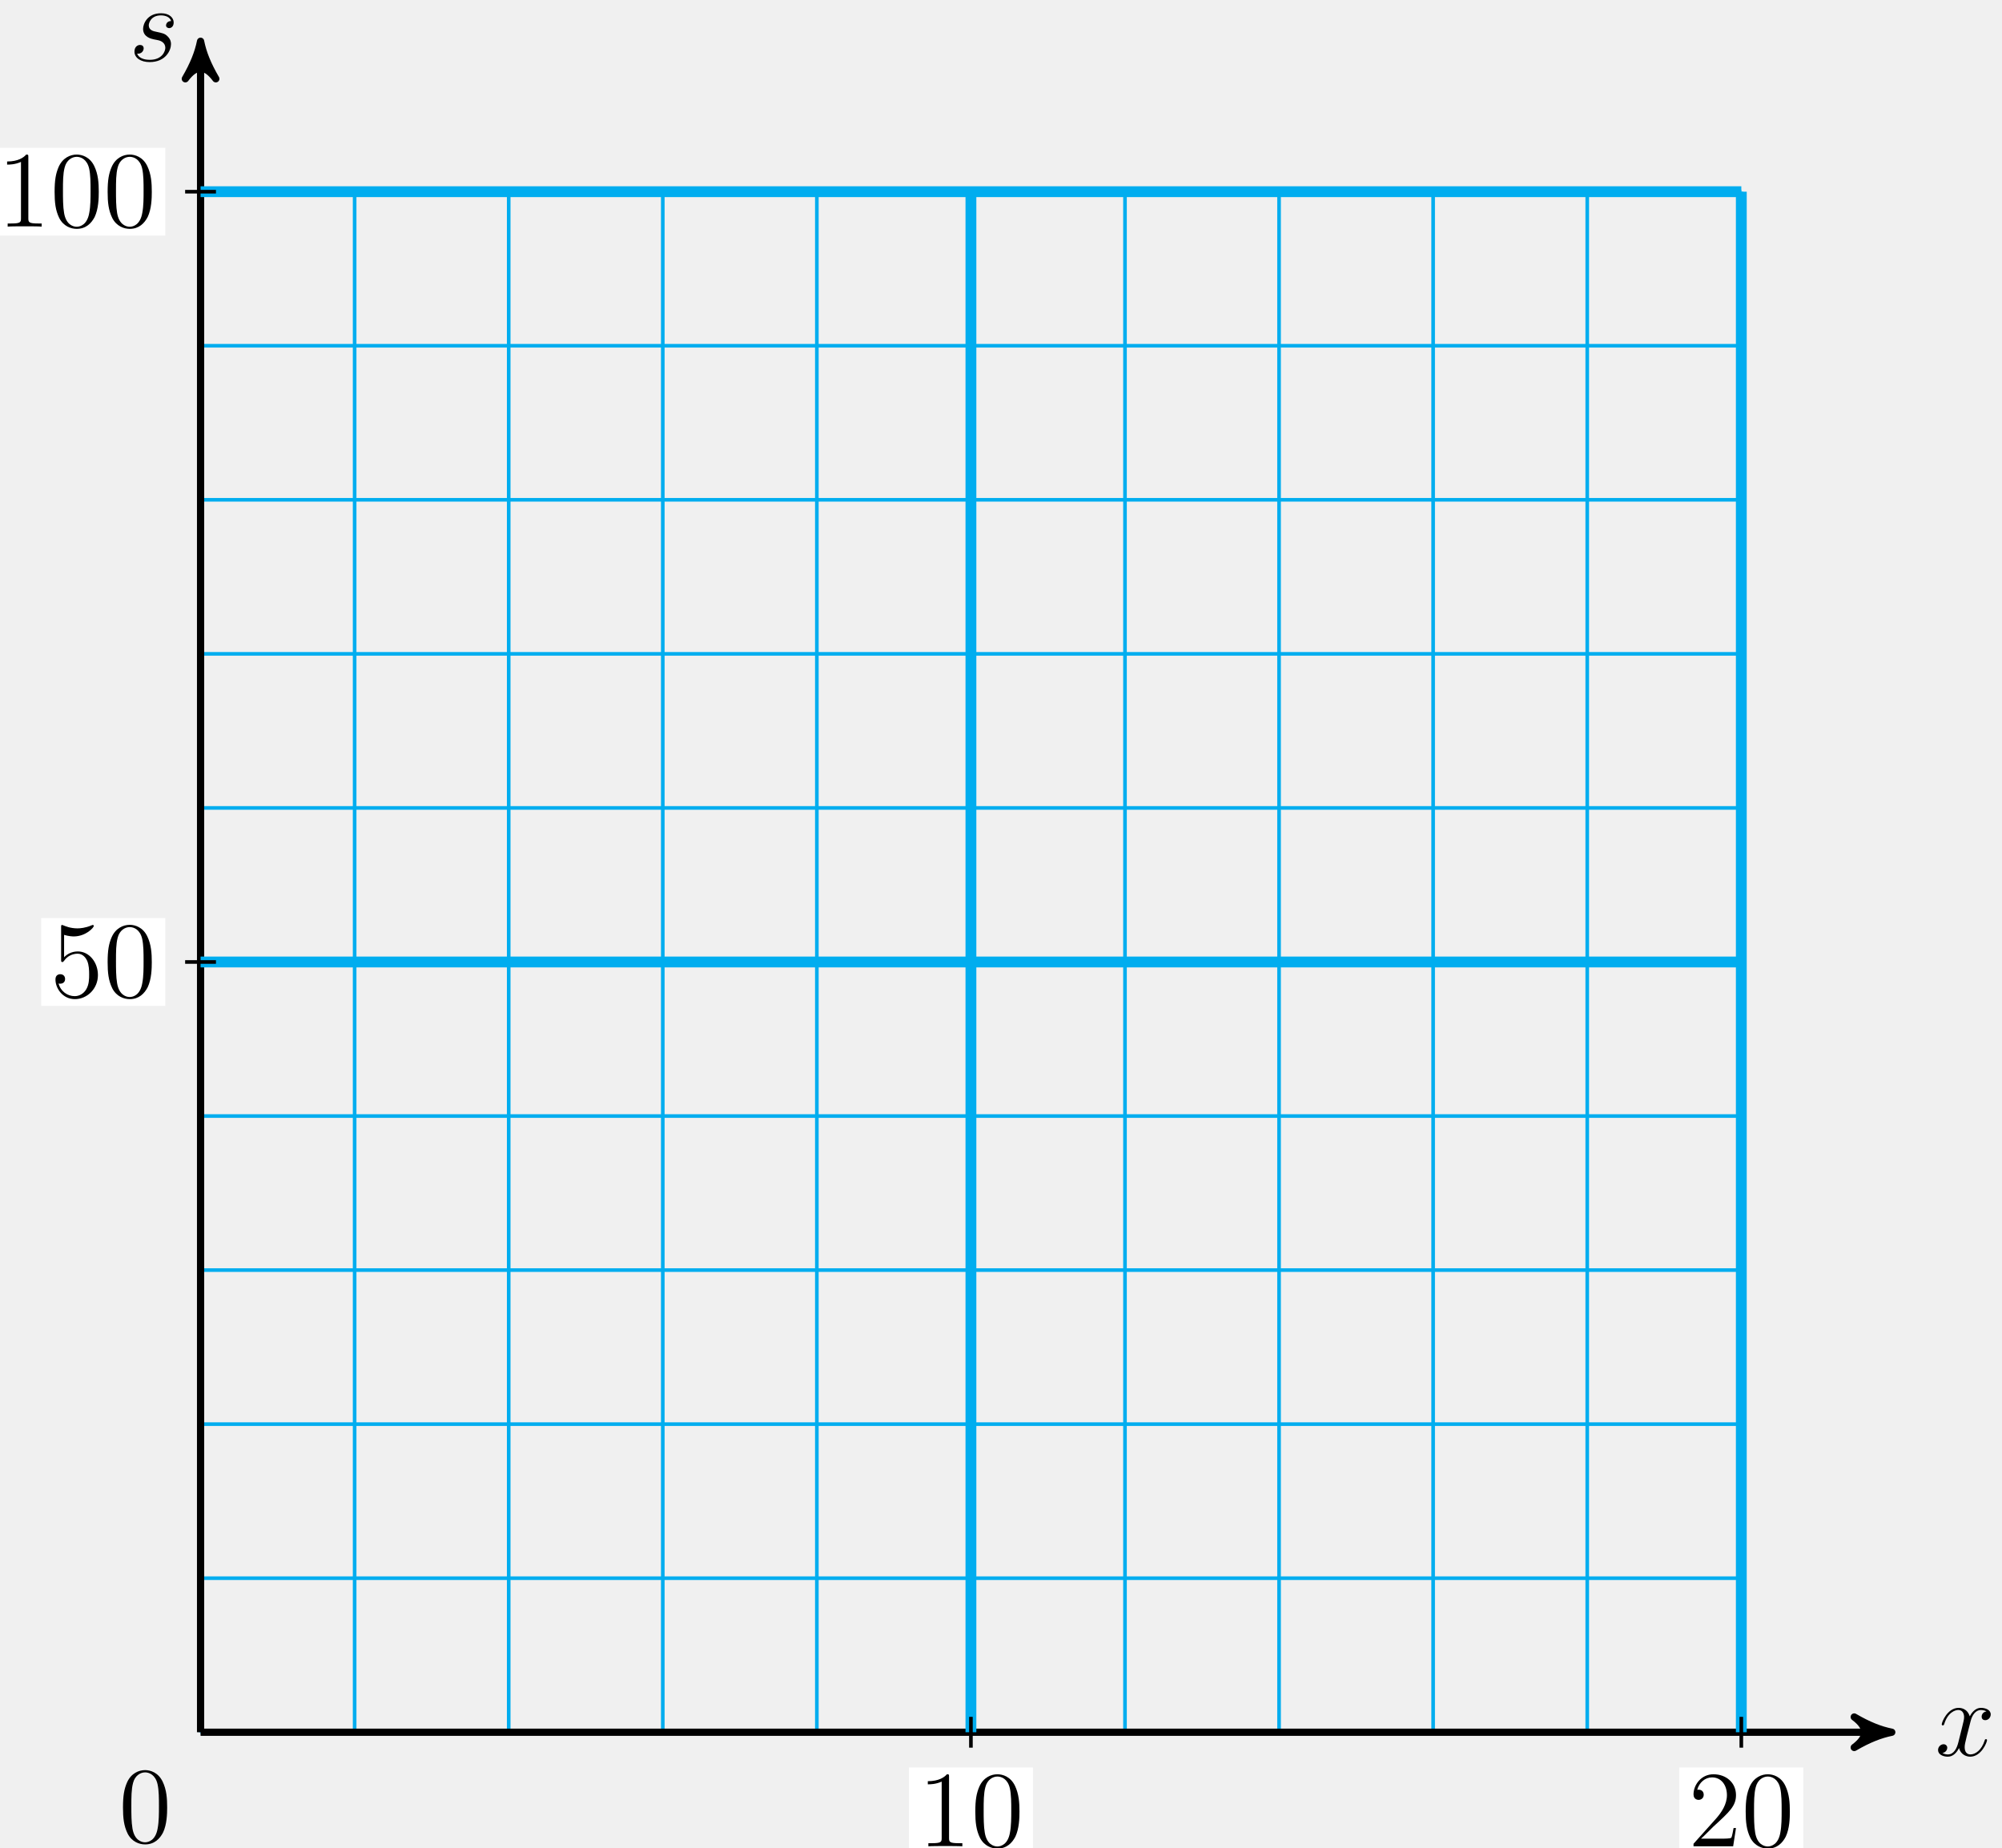
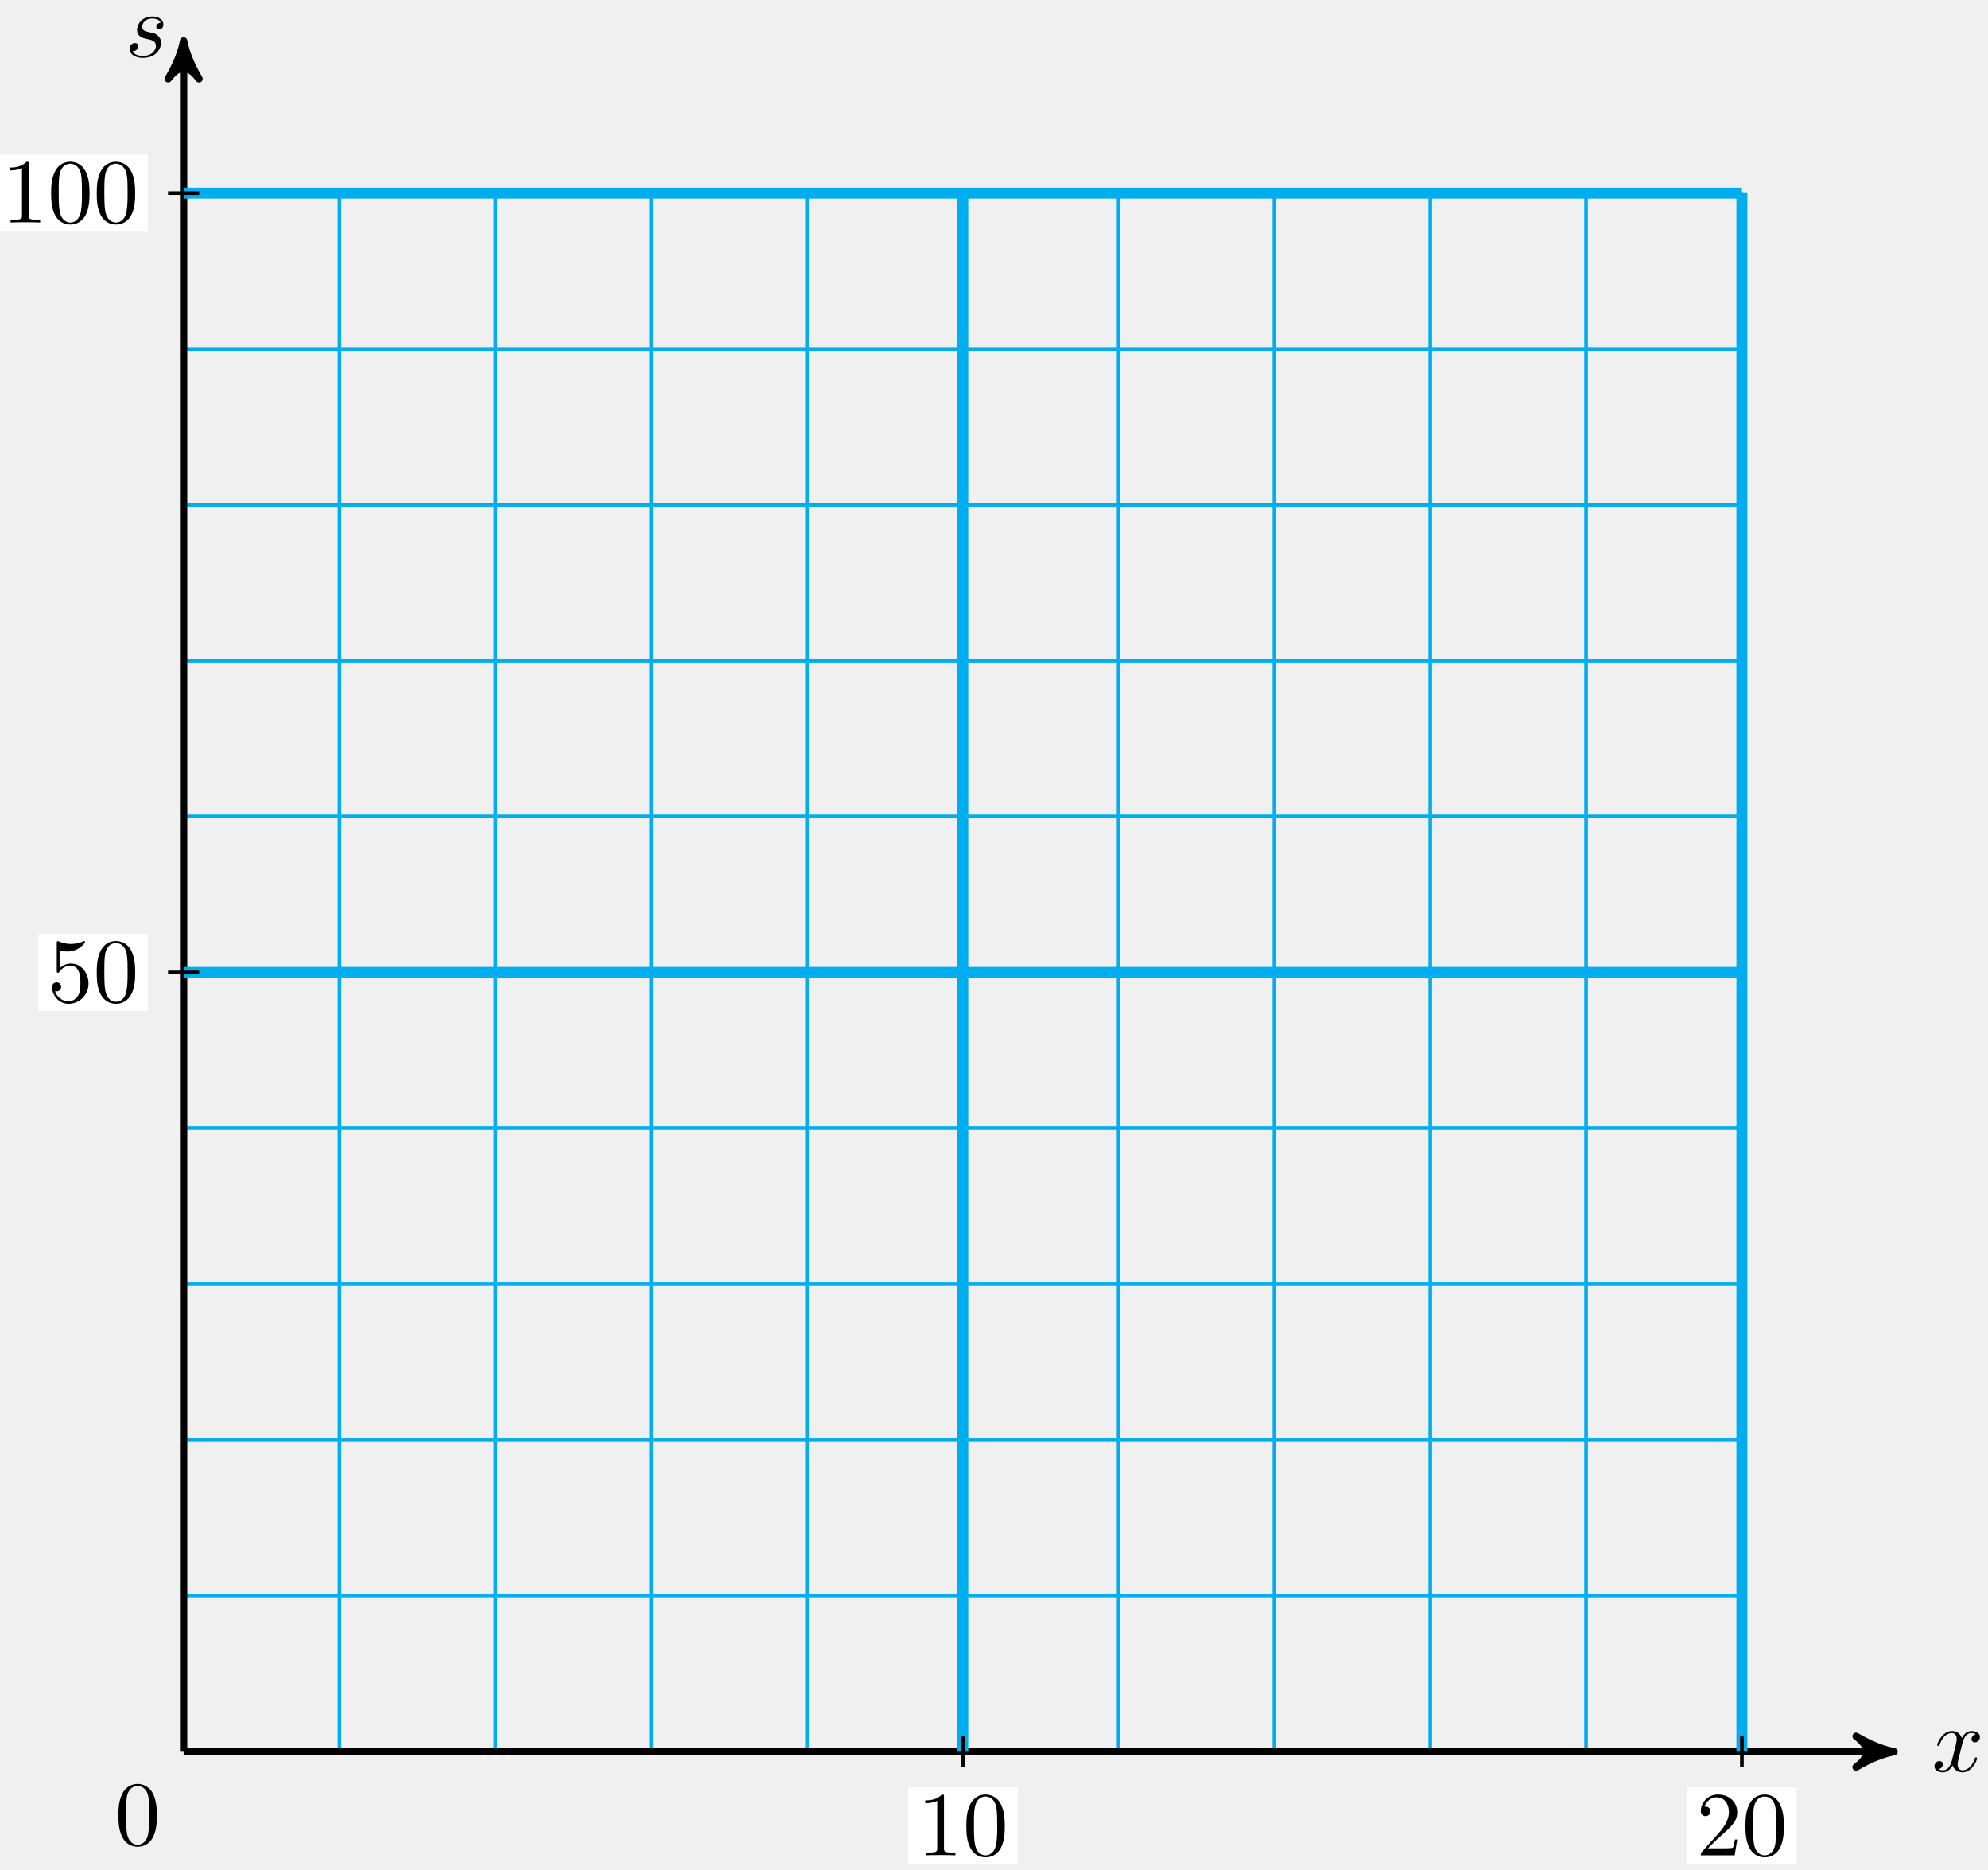
- <svg xmlns="http://www.w3.org/2000/svg" xmlns:xlink="http://www.w3.org/1999/xlink" width="221pt" height="204pt" viewBox="0 0 221 204" version="1.1">
+ <svg xmlns="http://www.w3.org/2000/svg" xmlns:xlink="http://www.w3.org/1999/xlink" version="1.1" width="217" height="204" viewBox="0 0 217 204">
  <defs>
-     <g>
-       <symbol overflow="visible" id="glyph0-0">
-         <path style="stroke:none;" d="" />
-       </symbol>
-       <symbol overflow="visible" id="glyph0-1">
-         <path style="stroke:none;" d="M 5.672 -4.875 C 5.281 -4.812 5.141 -4.516 5.141 -4.297 C 5.141 -4 5.359 -3.906 5.531 -3.906 C 5.891 -3.906 6.141 -4.219 6.141 -4.547 C 6.141 -5.047 5.562 -5.266 5.062 -5.266 C 4.344 -5.266 3.938 -4.547 3.828 -4.328 C 3.547 -5.219 2.812 -5.266 2.594 -5.266 C 1.375 -5.266 0.734 -3.703 0.734 -3.438 C 0.734 -3.391 0.781 -3.328 0.859 -3.328 C 0.953 -3.328 0.984 -3.406 1 -3.453 C 1.406 -4.781 2.219 -5.031 2.562 -5.031 C 3.094 -5.031 3.203 -4.531 3.203 -4.25 C 3.203 -3.984 3.125 -3.703 2.984 -3.125 L 2.578 -1.5 C 2.406 -0.781 2.062 -0.125 1.422 -0.125 C 1.359 -0.125 1.062 -0.125 0.812 -0.281 C 1.25 -0.359 1.344 -0.719 1.344 -0.859 C 1.344 -1.094 1.156 -1.25 0.938 -1.25 C 0.641 -1.25 0.328 -0.984 0.328 -0.609 C 0.328 -0.109 0.891 0.125 1.406 0.125 C 1.984 0.125 2.391 -0.328 2.641 -0.828 C 2.828 -0.125 3.438 0.125 3.875 0.125 C 5.094 0.125 5.734 -1.453 5.734 -1.703 C 5.734 -1.766 5.688 -1.812 5.625 -1.812 C 5.516 -1.812 5.5 -1.75 5.469 -1.656 C 5.141 -0.609 4.453 -0.125 3.906 -0.125 C 3.484 -0.125 3.266 -0.438 3.266 -0.922 C 3.266 -1.188 3.312 -1.375 3.5 -2.156 L 3.922 -3.797 C 4.094 -4.5 4.5 -5.031 5.062 -5.031 C 5.078 -5.031 5.422 -5.031 5.672 -4.875 Z M 5.672 -4.875 " />
-       </symbol>
-       <symbol overflow="visible" id="glyph0-2">
-         <path style="stroke:none;" d="M 2.719 -2.391 C 2.922 -2.359 3.25 -2.281 3.328 -2.266 C 3.484 -2.219 4.016 -2.031 4.016 -1.453 C 4.016 -1.094 3.688 -0.125 2.297 -0.125 C 2.047 -0.125 1.141 -0.156 0.906 -0.812 C 1.391 -0.75 1.625 -1.125 1.625 -1.391 C 1.625 -1.641 1.453 -1.766 1.219 -1.766 C 0.953 -1.766 0.609 -1.562 0.609 -1.031 C 0.609 -0.328 1.328 0.125 2.281 0.125 C 4.094 0.125 4.641 -1.219 4.641 -1.844 C 4.641 -2.016 4.641 -2.359 4.25 -2.734 C 3.953 -3.031 3.672 -3.078 3.031 -3.219 C 2.703 -3.281 2.188 -3.391 2.188 -3.938 C 2.188 -4.172 2.406 -5.031 3.531 -5.031 C 4.047 -5.031 4.531 -4.844 4.656 -4.406 C 4.125 -4.406 4.094 -3.953 4.094 -3.938 C 4.094 -3.688 4.328 -3.625 4.438 -3.625 C 4.609 -3.625 4.938 -3.75 4.938 -4.25 C 4.938 -4.75 4.484 -5.266 3.547 -5.266 C 1.984 -5.266 1.562 -4.047 1.562 -3.547 C 1.562 -2.641 2.453 -2.453 2.719 -2.391 Z M 2.719 -2.391 " />
-       </symbol>
-       <symbol overflow="visible" id="glyph1-0">
-         <path style="stroke:none;" d="" />
-       </symbol>
-       <symbol overflow="visible" id="glyph1-1">
-         <path style="stroke:none;" d="M 3.438 -7.656 C 3.438 -7.938 3.438 -7.953 3.203 -7.953 C 2.922 -7.625 2.312 -7.188 1.094 -7.188 L 1.094 -6.844 C 1.359 -6.844 1.953 -6.844 2.625 -7.141 L 2.625 -0.922 C 2.625 -0.484 2.578 -0.344 1.531 -0.344 L 1.156 -0.344 L 1.156 0 C 1.484 -0.031 2.641 -0.031 3.031 -0.031 C 3.438 -0.031 4.578 -0.031 4.906 0 L 4.906 -0.344 L 4.531 -0.344 C 3.484 -0.344 3.438 -0.484 3.438 -0.922 Z M 3.438 -7.656 " />
-       </symbol>
-       <symbol overflow="visible" id="glyph1-2">
-         <path style="stroke:none;" d="M 5.359 -3.828 C 5.359 -4.812 5.297 -5.781 4.859 -6.688 C 4.375 -7.688 3.516 -7.953 2.922 -7.953 C 2.234 -7.953 1.391 -7.609 0.938 -6.609 C 0.609 -5.859 0.484 -5.109 0.484 -3.828 C 0.484 -2.672 0.578 -1.797 1 -0.938 C 1.469 -0.031 2.297 0.25 2.922 0.25 C 3.953 0.25 4.547 -0.375 4.906 -1.062 C 5.328 -1.953 5.359 -3.125 5.359 -3.828 Z M 2.922 0.016 C 2.531 0.016 1.75 -0.203 1.531 -1.5 C 1.406 -2.219 1.406 -3.125 1.406 -3.969 C 1.406 -4.953 1.406 -5.828 1.594 -6.531 C 1.797 -7.344 2.406 -7.703 2.922 -7.703 C 3.375 -7.703 4.062 -7.438 4.297 -6.406 C 4.453 -5.719 4.453 -4.781 4.453 -3.969 C 4.453 -3.172 4.453 -2.266 4.312 -1.531 C 4.094 -0.219 3.328 0.016 2.922 0.016 Z M 2.922 0.016 " />
-       </symbol>
-       <symbol overflow="visible" id="glyph1-3">
-         <path style="stroke:none;" d="M 5.266 -2.016 L 5 -2.016 C 4.953 -1.812 4.859 -1.141 4.75 -0.953 C 4.656 -0.844 3.984 -0.844 3.625 -0.844 L 1.406 -0.844 C 1.734 -1.125 2.469 -1.891 2.766 -2.172 C 4.594 -3.844 5.266 -4.469 5.266 -5.656 C 5.266 -7.031 4.172 -7.953 2.781 -7.953 C 1.406 -7.953 0.578 -6.766 0.578 -5.734 C 0.578 -5.125 1.109 -5.125 1.141 -5.125 C 1.406 -5.125 1.703 -5.312 1.703 -5.688 C 1.703 -6.031 1.484 -6.25 1.141 -6.25 C 1.047 -6.25 1.016 -6.25 0.984 -6.234 C 1.203 -7.047 1.859 -7.609 2.625 -7.609 C 3.641 -7.609 4.266 -6.75 4.266 -5.656 C 4.266 -4.641 3.688 -3.75 3 -2.984 L 0.578 -0.281 L 0.578 0 L 4.953 0 Z M 5.266 -2.016 " />
-       </symbol>
-       <symbol overflow="visible" id="glyph1-4">
-         <path style="stroke:none;" d="M 1.531 -6.844 C 2.047 -6.688 2.469 -6.672 2.594 -6.672 C 3.938 -6.672 4.812 -7.656 4.812 -7.828 C 4.812 -7.875 4.781 -7.938 4.703 -7.938 C 4.688 -7.938 4.656 -7.938 4.547 -7.891 C 3.891 -7.609 3.312 -7.562 3 -7.562 C 2.219 -7.562 1.656 -7.812 1.422 -7.906 C 1.344 -7.938 1.312 -7.938 1.297 -7.938 C 1.203 -7.938 1.203 -7.859 1.203 -7.672 L 1.203 -4.125 C 1.203 -3.906 1.203 -3.844 1.344 -3.844 C 1.406 -3.844 1.422 -3.844 1.547 -4 C 1.875 -4.484 2.438 -4.766 3.031 -4.766 C 3.672 -4.766 3.984 -4.188 4.078 -3.984 C 4.281 -3.516 4.297 -2.922 4.297 -2.469 C 4.297 -2.016 4.297 -1.344 3.953 -0.797 C 3.688 -0.375 3.234 -0.078 2.703 -0.078 C 1.906 -0.078 1.141 -0.609 0.922 -1.484 C 0.984 -1.453 1.047 -1.453 1.109 -1.453 C 1.312 -1.453 1.641 -1.562 1.641 -1.969 C 1.641 -2.312 1.406 -2.5 1.109 -2.5 C 0.891 -2.5 0.578 -2.391 0.578 -1.922 C 0.578 -0.906 1.406 0.25 2.719 0.25 C 4.078 0.25 5.266 -0.891 5.266 -2.406 C 5.266 -3.828 4.297 -5.016 3.047 -5.016 C 2.359 -5.016 1.844 -4.703 1.531 -4.375 Z M 1.531 -6.844 " />
-       </symbol>
-       <symbol overflow="visible" id="glyph2-0">
-         <path style="stroke:none;" d="" />
-       </symbol>
-       <symbol overflow="visible" id="glyph2-1">
-         <path style="stroke:none;" d="M 5.359 -3.828 C 5.359 -4.812 5.297 -5.781 4.859 -6.688 C 4.375 -7.688 3.516 -7.953 2.922 -7.953 C 2.234 -7.953 1.391 -7.609 0.938 -6.609 C 0.609 -5.859 0.484 -5.109 0.484 -3.828 C 0.484 -2.672 0.578 -1.797 1 -0.938 C 1.469 -0.031 2.297 0.25 2.922 0.25 C 3.953 0.25 4.547 -0.375 4.906 -1.062 C 5.328 -1.953 5.359 -3.125 5.359 -3.828 Z M 4.453 -3.969 C 4.453 -3.172 4.453 -2.266 4.312 -1.531 C 4.094 -0.219 3.328 0.016 2.922 0.016 C 2.531 0.016 1.75 -0.203 1.531 -1.5 C 1.406 -2.219 1.406 -3.125 1.406 -3.969 C 1.406 -4.953 1.406 -5.828 1.594 -6.531 C 1.797 -7.344 2.406 -7.703 2.922 -7.703 C 3.375 -7.703 4.062 -7.438 4.297 -6.406 C 4.453 -5.719 4.453 -4.781 4.453 -3.969 Z M 4.453 -3.969 " />
-       </symbol>
-     </g>
+     <path id="font_1_2" d="M.334 .302C.34 .328 .363 .42 .433 .42 .438 .42 .462 .42 .483 .407 .455 .402 .435 .377 .435 .353 .435 .337 .446 .318 .473 .318 .495 .318 .527 .336 .527 .376 .527 .428 .468 .442 .434 .442 .376 .442 .341 .389 .329 .366 .304 .432 .25 .442 .221 .442 .117 .442 .06 .313 .06 .288 .06 .278 .07 .278 .072 .278 .08 .278 .083 .28 .085 .289 .119 .395 .185 .42 .219 .42 .238 .42 .273 .411 .273 .353 .273 .322 .256 .255 .219 .115 .203 .053 .168 .011 .124 .011 .118 .011 .095 .011 .074 .024 .099 .029 .121 .05 .121 .078 .121 .105 .099 .113 .084 .113 .054 .113 .029 .087 .029 .055 .029 .009 .079-.011 .123-.011 .189-.011 .225 .059 .228 .065 .24 .028 .276-.011 .336-.011 .439-.011 .496 .118 .496 .143 .496 .153 .487 .153 .484 .153 .475 .153 .473 .149 .471 .142 .438 .035 .37 .011 .338 .011 .299 .011 .283 .043 .283 .077 .283 .099 .289 .121 .3 .165L.334 .302Z" />
+     <path id="font_1_1" d="M.391 .374C.363 .373 .343 .351 .343 .329 .343 .315 .352 .3 .374 .3 .396 .3 .42 .317 .42 .356 .42 .401 .377 .442 .301 .442 .169 .442 .132 .34 .132 .296 .132 .218 .206 .203 .235 .197 .287 .187 .339 .176 .339 .121 .339 .095 .316 .011 .196 .011 .182 .011 .105 .011 .082 .064 .12 .059 .145 .089 .145 .117 .145 .14 .129 .152 .108 .152 .082 .152 .052 .131 .052 .086 .052 .029 .109-.011 .195-.011 .357-.011 .396 .11 .396 .155 .396 .191 .377 .216 .365 .228 .338 .256 .309 .261 .265 .27 .229 .278 .189 .285 .189 .33 .189 .359 .213 .42 .301 .42 .326 .42 .376 .413 .391 .374Z" />
+     <path id="font_2_2" d="M.294 .64C.294 .664 .294 .666 .271 .666 .209 .602 .121 .602 .089 .602V.571C.109 .571 .168 .571 .22 .597V.079C.22 .043 .217 .031 .127 .031H.095V0C.13 .003 .217 .003 .257 .003 .297 .003 .384 .003 .419 0V.031H.387C.297 .031 .294 .042 .294 .079V.64Z" />
+     <path id="font_2_1" d="M.46 .32C.46 .4 .455 .48 .42 .554 .374 .65 .292 .666 .25 .666 .19 .666 .117 .64 .076 .547 .044 .478 .039 .4 .039 .32 .039 .245 .043 .155 .084 .079 .127-.002 .2-.022 .249-.022 .303-.022 .379-.001 .423 .094 .455 .163 .46 .241 .46 .32M.249-0C.21-0 .151 .025 .133 .121 .122 .181 .122 .273 .122 .332 .122 .396 .122 .462 .13 .516 .149 .635 .224 .644 .249 .644 .282 .644 .348 .626 .367 .527 .377 .471 .377 .395 .377 .332 .377 .257 .377 .189 .366 .125 .351 .03 .294-0 .249-0Z" />
+     <path id="font_2_3" d="M.127 .077 .233 .18C.389 .318 .449 .372 .449 .472 .449 .586 .359 .666 .237 .666 .124 .666 .05 .574 .05 .485 .05 .429 .1 .429 .103 .429 .12 .429 .155 .441 .155 .482 .155 .508 .137 .534 .102 .534 .094 .534 .092 .534 .089 .533 .112 .598 .166 .635 .224 .635 .315 .635 .358 .554 .358 .472 .358 .392 .308 .313 .253 .251L.061 .037C.05 .026 .05 .024 .05 0H.421L.449 .174H.424C.419 .144 .412 .1 .402 .085 .395 .077 .329 .077 .307 .077H.127Z" />
+     <path id="font_2_4" d="M.449 .2C.449 .319 .367 .419 .259 .419 .211 .419 .168 .403 .132 .368V.564C.152 .558 .185 .551 .217 .551 .34 .551 .41 .642 .41 .655 .41 .661 .407 .666 .4 .666 .399 .666 .397 .666 .392 .663 .372 .654 .323 .634 .256 .634 .216 .634 .17 .641 .123 .662 .115 .665 .113 .665 .111 .665 .101 .665 .101 .657 .101 .641V.344C.101 .326 .101 .318 .115 .318 .122 .318 .124 .321 .128 .327 .139 .343 .176 .397 .257 .397 .309 .397 .334 .351 .342 .333 .358 .296 .36 .257 .36 .207 .36 .172 .36 .112 .336 .07 .312 .031 .275 .006 .229 .006 .156 .006 .099 .058 .082 .117 .085 .116 .088 .115 .099 .115 .132 .115 .149 .14 .149 .164 .149 .188 .132 .213 .099 .213 .085 .213 .05 .206 .05 .16 .05 .074 .119-.022 .231-.022 .347-.022 .449 .073 .449 .2Z" />
+     <path id="font_3_121" d="M.46 .32C.46 .4 .455 .48 .42 .554 .374 .65 .292 .666 .25 .666 .19 .666 .117 .64 .076 .547 .044 .478 .039 .4 .039 .32 .039 .245 .043 .155 .084 .079 .127-.002 .2-.022 .249-.022 .303-.022 .379-.001 .423 .094 .455 .163 .46 .241 .46 .32M.377 .332C.377 .257 .377 .189 .366 .125 .351 .03 .294-0 .249-0 .21-0 .151 .025 .133 .121 .122 .181 .122 .273 .122 .332 .122 .396 .122 .462 .13 .516 .149 .635 .224 .644 .249 .644 .282 .644 .348 .626 .367 .527 .377 .471 .377 .395 .377 .332Z" />
  </defs>
-   <g id="surface1">
-     <path style="fill:none;stroke-width:0.399;stroke-linecap:butt;stroke-linejoin:miter;stroke:rgb(0%,67.839%,93.729%);stroke-opacity:1;stroke-miterlimit:10;" d="M 0.002 0.001 L 170.084 0.001 M 0.002 17.009 L 170.084 17.009 M 0.002 34.017 L 170.084 34.017 M 0.002 51.024 L 170.084 51.024 M 0.002 68.032 L 170.084 68.032 M 0.002 85.04 L 170.084 85.04 M 0.002 102.048 L 170.084 102.048 M 0.002 119.059 L 170.084 119.059 M 0.002 136.067 L 170.084 136.067 M 0.002 153.075 L 170.084 153.075 M 0.002 170.079 L 170.084 170.079 M 0.002 0.001 L 0.002 170.083 M 17.009 0.001 L 17.009 170.083 M 34.017 0.001 L 34.017 170.083 M 51.025 0.001 L 51.025 170.083 M 68.033 0.001 L 68.033 170.083 M 85.041 0.001 L 85.041 170.083 M 102.049 0.001 L 102.049 170.083 M 119.056 0.001 L 119.056 170.083 M 136.064 0.001 L 136.064 170.083 M 153.076 0.001 L 153.076 170.083 M 170.08 0.001 L 170.08 170.083 " transform="matrix(1,0,0,-1,22.139,191.247)" />
-     <path style="fill:none;stroke-width:0.797;stroke-linecap:butt;stroke-linejoin:miter;stroke:rgb(0%,0%,0%);stroke-opacity:1;stroke-miterlimit:10;" d="M 0.002 0.001 L 185.658 0.001 " transform="matrix(1,0,0,-1,22.139,191.247)" />
-     <path style="fill-rule:nonzero;fill:rgb(0%,0%,0%);fill-opacity:1;stroke-width:0.797;stroke-linecap:butt;stroke-linejoin:round;stroke:rgb(0%,0%,0%);stroke-opacity:1;stroke-miterlimit:10;" d="M 1.037 0.001 C -0.26 0.259 -1.553 0.778 -3.108 1.685 C -1.553 0.517 -1.553 -0.519 -3.108 -1.683 C -1.553 -0.776 -0.26 -0.261 1.037 0.001 Z M 1.037 0.001 " transform="matrix(1,0,0,-1,207.7952,191.247)" />
-     <g style="fill:rgb(0%,0%,0%);fill-opacity:1;">
-       <use xlink:href="#glyph0-1" x="213.613" y="193.821" />
-     </g>
-     <path style="fill:none;stroke-width:0.797;stroke-linecap:butt;stroke-linejoin:miter;stroke:rgb(0%,0%,0%);stroke-opacity:1;stroke-miterlimit:10;" d="M 0.002 0.001 L 0.002 185.657 " transform="matrix(1,0,0,-1,22.139,191.247)" />
-     <path style="fill-rule:nonzero;fill:rgb(0%,0%,0%);fill-opacity:1;stroke-width:0.797;stroke-linecap:butt;stroke-linejoin:round;stroke:rgb(0%,0%,0%);stroke-opacity:1;stroke-miterlimit:10;" d="M 1.036 -0.002 C -0.261 0.26 -1.554 0.776 -3.108 1.682 C -1.554 0.518 -1.554 -0.517 -3.108 -1.685 C -1.554 -0.779 -0.261 -0.259 1.036 -0.002 Z M 1.036 -0.002 " transform="matrix(0,-1,-1,0,22.139,5.59078)" />
-     <g style="fill:rgb(0%,0%,0%);fill-opacity:1;">
-       <use xlink:href="#glyph0-2" x="14.234" y="6.73" />
-     </g>
-     <path style="fill:none;stroke-width:1.196;stroke-linecap:butt;stroke-linejoin:miter;stroke:rgb(0%,67.839%,93.729%);stroke-opacity:1;stroke-miterlimit:10;" d="M 85.041 0.001 L 85.041 170.083 " transform="matrix(1,0,0,-1,22.139,191.247)" />
-     <path style="fill:none;stroke-width:0.399;stroke-linecap:butt;stroke-linejoin:miter;stroke:rgb(0%,0%,0%);stroke-opacity:1;stroke-miterlimit:10;" d="M 85.041 1.7 L 85.041 -1.702 " transform="matrix(1,0,0,-1,22.139,191.247)" />
-     <path style=" stroke:none;fill-rule:nonzero;fill:rgb(100%,100%,100%);fill-opacity:1;" d="M 100.332 204.836 L 114.031 204.836 L 114.031 195.141 L 100.332 195.141 Z M 100.332 204.836 " />
-     <g style="fill:rgb(0%,0%,0%);fill-opacity:1;">
-       <use xlink:href="#glyph1-1" x="101.327" y="203.84" />
-       <use xlink:href="#glyph1-2" x="107.18" y="203.84" />
-     </g>
-     <path style="fill:none;stroke-width:1.196;stroke-linecap:butt;stroke-linejoin:miter;stroke:rgb(0%,67.839%,93.729%);stroke-opacity:1;stroke-miterlimit:10;" d="M 170.084 0.001 L 170.084 170.083 " transform="matrix(1,0,0,-1,22.139,191.247)" />
-     <path style="fill:none;stroke-width:0.399;stroke-linecap:butt;stroke-linejoin:miter;stroke:rgb(0%,0%,0%);stroke-opacity:1;stroke-miterlimit:10;" d="M 170.084 1.7 L 170.084 -1.702 " transform="matrix(1,0,0,-1,22.139,191.247)" />
-     <path style=" stroke:none;fill-rule:nonzero;fill:rgb(100%,100%,100%);fill-opacity:1;" d="M 185.371 204.836 L 199.07 204.836 L 199.07 195.141 L 185.371 195.141 Z M 185.371 204.836 " />
-     <g style="fill:rgb(0%,0%,0%);fill-opacity:1;">
-       <use xlink:href="#glyph1-3" x="186.369" y="203.84" />
-       <use xlink:href="#glyph1-2" x="192.222" y="203.84" />
-     </g>
-     <path style="fill:none;stroke-width:1.196;stroke-linecap:butt;stroke-linejoin:miter;stroke:rgb(0%,67.839%,93.729%);stroke-opacity:1;stroke-miterlimit:10;" d="M 0.002 85.04 L 170.084 85.04 " transform="matrix(1,0,0,-1,22.139,191.247)" />
-     <path style="fill:none;stroke-width:0.399;stroke-linecap:butt;stroke-linejoin:miter;stroke:rgb(0%,0%,0%);stroke-opacity:1;stroke-miterlimit:10;" d="M 1.701 85.04 L -1.702 85.04 " transform="matrix(1,0,0,-1,22.139,191.247)" />
-     <path style=" stroke:none;fill-rule:nonzero;fill:rgb(100%,100%,100%);fill-opacity:1;" d="M 4.547 111.055 L 18.246 111.055 L 18.246 101.355 L 4.547 101.355 Z M 4.547 111.055 " />
-     <g style="fill:rgb(0%,0%,0%);fill-opacity:1;">
-       <use xlink:href="#glyph1-4" x="5.544" y="110.058" />
-       <use xlink:href="#glyph1-2" x="11.397" y="110.058" />
-     </g>
-     <path style="fill:none;stroke-width:1.196;stroke-linecap:butt;stroke-linejoin:miter;stroke:rgb(0%,67.839%,93.729%);stroke-opacity:1;stroke-miterlimit:10;" d="M 0.002 170.083 L 170.084 170.083 " transform="matrix(1,0,0,-1,22.139,191.247)" />
-     <path style="fill:none;stroke-width:0.399;stroke-linecap:butt;stroke-linejoin:miter;stroke:rgb(0%,0%,0%);stroke-opacity:1;stroke-miterlimit:10;" d="M 1.701 170.083 L -1.702 170.083 " transform="matrix(1,0,0,-1,22.139,191.247)" />
-     <path style=" stroke:none;fill-rule:nonzero;fill:rgb(100%,100%,100%);fill-opacity:1;" d="M -1.305 26.012 L 18.246 26.012 L 18.246 16.316 L -1.305 16.316 Z M -1.305 26.012 " />
-     <g style="fill:rgb(0%,0%,0%);fill-opacity:1;">
-       <use xlink:href="#glyph1-1" x="-0.309" y="25.017" />
-       <use xlink:href="#glyph1-2" x="5.544" y="25.017" />
-       <use xlink:href="#glyph1-2" x="11.398" y="25.017" />
-     </g>
-     <g style="fill:rgb(0%,0%,0%);fill-opacity:1;">
-       <use xlink:href="#glyph2-1" x="13.093" y="203.381" />
-     </g>
-   </g>
+   <path transform="matrix(1.00006,0,0,-1.00002,20.04442,191.1566)" stroke-width=".399" stroke-linecap="butt" stroke-miterlimit="10" stroke-linejoin="miter" fill="none" stroke="#00aeef" d="M0 0H170.083M0 17.008H170.083M0 34.017H170.083M0 51.025H170.083M0 68.033H170.083M0 85.041H170.083M0 102.05H170.083M0 119.058H170.083M0 136.066H170.083M0 153.074H170.083M0 170.08H170.083M0 0V170.083M17.008 0V170.083M34.017 0V170.083M51.025 0V170.083M68.033 0V170.083M85.041 0V170.083M102.05 0V170.083M119.058 0V170.083M136.066 0V170.083M153.074 0V170.083M170.08 0V170.083M170.083 170.083" />
+   <path transform="matrix(1.00006,0,0,-1.00002,20.04442,191.1566)" stroke-width=".797" stroke-linecap="butt" stroke-miterlimit="10" stroke-linejoin="miter" fill="none" stroke="#000000" d="M0 0H185.656" />
+   <path transform="matrix(1.00006,0,0,-1.00002,205.7118,191.1566)" d="M1.036 0C-.259 .259-1.554 .777-3.108 1.684-1.554 .518-1.554-.518-3.108-1.684-1.554-.777-.259-.259 1.036 0Z" />
+   <path transform="matrix(1.00006,0,0,-1.00002,205.7118,191.1566)" stroke-width=".797" stroke-linecap="butt" stroke-linejoin="round" fill="none" stroke="#000000" d="M1.036 0C-.259 .259-1.554 .777-3.108 1.684-1.554 .518-1.554-.518-3.108-1.684-1.554-.777-.259-.259 1.036 0Z" />
+   <use data-text="x" xlink:href="#font_1_2" transform="matrix(9.963197,0,0,-9.962799,210.8659,193.3016)" />
+   <path transform="matrix(1.00006,0,0,-1.00002,20.04442,191.1566)" stroke-width=".797" stroke-linecap="butt" stroke-miterlimit="10" stroke-linejoin="miter" fill="none" stroke="#000000" d="M0 0V185.656" />
+   <path transform="matrix(0,-1.00002,-1.00006,-0,20.04442,5.496628)" d="M1.036 0C-.259 .259-1.554 .777-3.108 1.684-1.554 .518-1.554-.518-3.108-1.684-1.554-.777-.259-.259 1.036 0Z" />
+   <path transform="matrix(0,-1.00002,-1.00006,-0,20.04442,5.496628)" stroke-width=".797" stroke-linecap="butt" stroke-linejoin="round" fill="none" stroke="#000000" d="M1.036 0C-.259 .259-1.554 .777-3.108 1.684-1.554 .518-1.554-.518-3.108-1.684-1.554-.777-.259-.259 1.036 0Z" />
+   <use data-text="s" xlink:href="#font_1_1" transform="matrix(9.963197,0,0,-9.962799,13.64703,6.206864)" />
+   <path transform="matrix(1.00006,0,0,-1.00002,20.04442,191.1566)" stroke-width="1.196" stroke-linecap="butt" stroke-miterlimit="10" stroke-linejoin="miter" fill="none" stroke="#00aeef" d="M85.041 0V170.083" />
+   <path transform="matrix(1.00006,0,0,-1.00002,20.04442,191.1566)" stroke-width=".399" stroke-linecap="butt" stroke-miterlimit="10" stroke-linejoin="miter" fill="none" stroke="#000000" d="M85.041 1.701V-1.701" />
+   <path transform="matrix(1.00006,0,0,-1.00002,20.04442,191.1566)" d="M79.064-12.306H91.019V-3.893H79.064Z" fill="#ffffff" />
+   <use data-text="1" xlink:href="#font_2_2" transform="matrix(9.963197,0,0,-9.962799,100.1092,202.4658)" />
+   <use data-text="0" xlink:href="#font_2_1" transform="matrix(9.963197,0,0,-9.962799,105.0908,202.4658)" />
+   <path transform="matrix(1.00006,0,0,-1.00002,20.04442,191.1566)" stroke-width="1.196" stroke-linecap="butt" stroke-miterlimit="10" stroke-linejoin="miter" fill="none" stroke="#00aeef" d="M170.083 0V170.083" />
+   <path transform="matrix(1.00006,0,0,-1.00002,20.04442,191.1566)" stroke-width=".399" stroke-linecap="butt" stroke-miterlimit="10" stroke-linejoin="miter" fill="none" stroke="#000000" d="M170.083 1.701V-1.701" />
+   <path transform="matrix(1.00006,0,0,-1.00002,20.04442,191.1566)" d="M164.105-12.306H176.06V-3.893H164.105Z" fill="#ffffff" />
+   <use data-text="2" xlink:href="#font_2_3" transform="matrix(9.963197,0,0,-9.962799,185.1553,202.4658)" />
+   <use data-text="0" xlink:href="#font_2_1" transform="matrix(9.963197,0,0,-9.962799,190.1369,202.4658)" />
+   <path transform="matrix(1.00006,0,0,-1.00002,20.04442,191.1566)" stroke-width="1.196" stroke-linecap="butt" stroke-miterlimit="10" stroke-linejoin="miter" fill="none" stroke="#00aeef" d="M0 85.041H170.083" />
+   <path transform="matrix(1.00006,0,0,-1.00002,20.04442,191.1566)" stroke-width=".399" stroke-linecap="butt" stroke-miterlimit="10" stroke-linejoin="miter" fill="none" stroke="#000000" d="M1.701 85.041H-1.701" />
+   <path transform="matrix(1.00006,0,0,-1.00002,20.04442,191.1566)" d="M-15.848 80.835H-3.893V89.248H-15.848Z" fill="#ffffff" />
+   <use data-text="5" xlink:href="#font_2_4" transform="matrix(9.963197,0,0,-9.962799,5.191529,109.3239)" />
+   <use data-text="0" xlink:href="#font_2_1" transform="matrix(9.963197,0,0,-9.962799,10.17313,109.3239)" />
+   <path transform="matrix(1.00006,0,0,-1.00002,20.04442,191.1566)" stroke-width="1.196" stroke-linecap="butt" stroke-miterlimit="10" stroke-linejoin="miter" fill="none" stroke="#00aeef" d="M0 170.083H170.083" />
+   <path transform="matrix(1.00006,0,0,-1.00002,20.04442,191.1566)" stroke-width=".399" stroke-linecap="butt" stroke-miterlimit="10" stroke-linejoin="miter" fill="none" stroke="#000000" d="M1.701 170.083H-1.701" />
+   <path transform="matrix(1.00006,0,0,-1.00002,20.04442,191.1566)" d="M-20.829 165.876H-3.893V174.289H-20.829Z" fill="#ffffff" />
+   <use data-text="1" xlink:href="#font_2_2" transform="matrix(9.963197,0,0,-9.962799,.210228,24.28123)" />
+   <use data-text="0" xlink:href="#font_2_1" transform="matrix(9.963197,0,0,-9.962799,5.191826,24.28123)" />
+   <use data-text="0" xlink:href="#font_2_1" transform="matrix(9.963197,0,0,-9.962799,10.17343,24.28123)" />
+   <use data-text="0" xlink:href="#font_3_121" transform="matrix(9.963197,0,0,-9.962799,12.53897,201.3118)" />
</svg>
